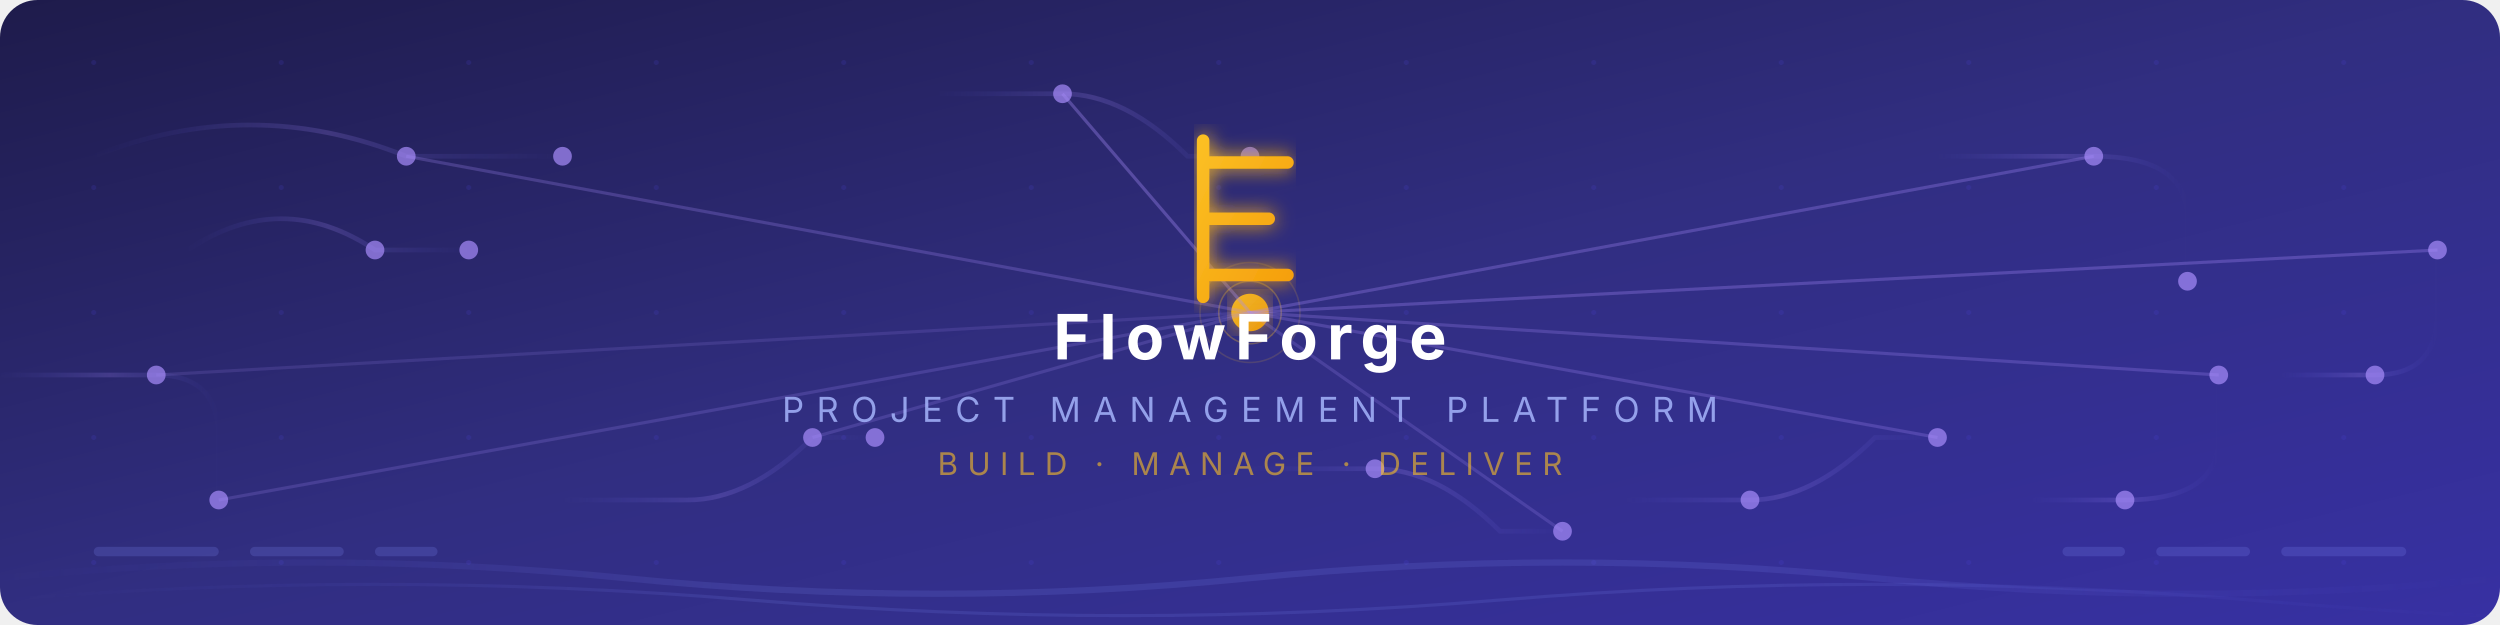
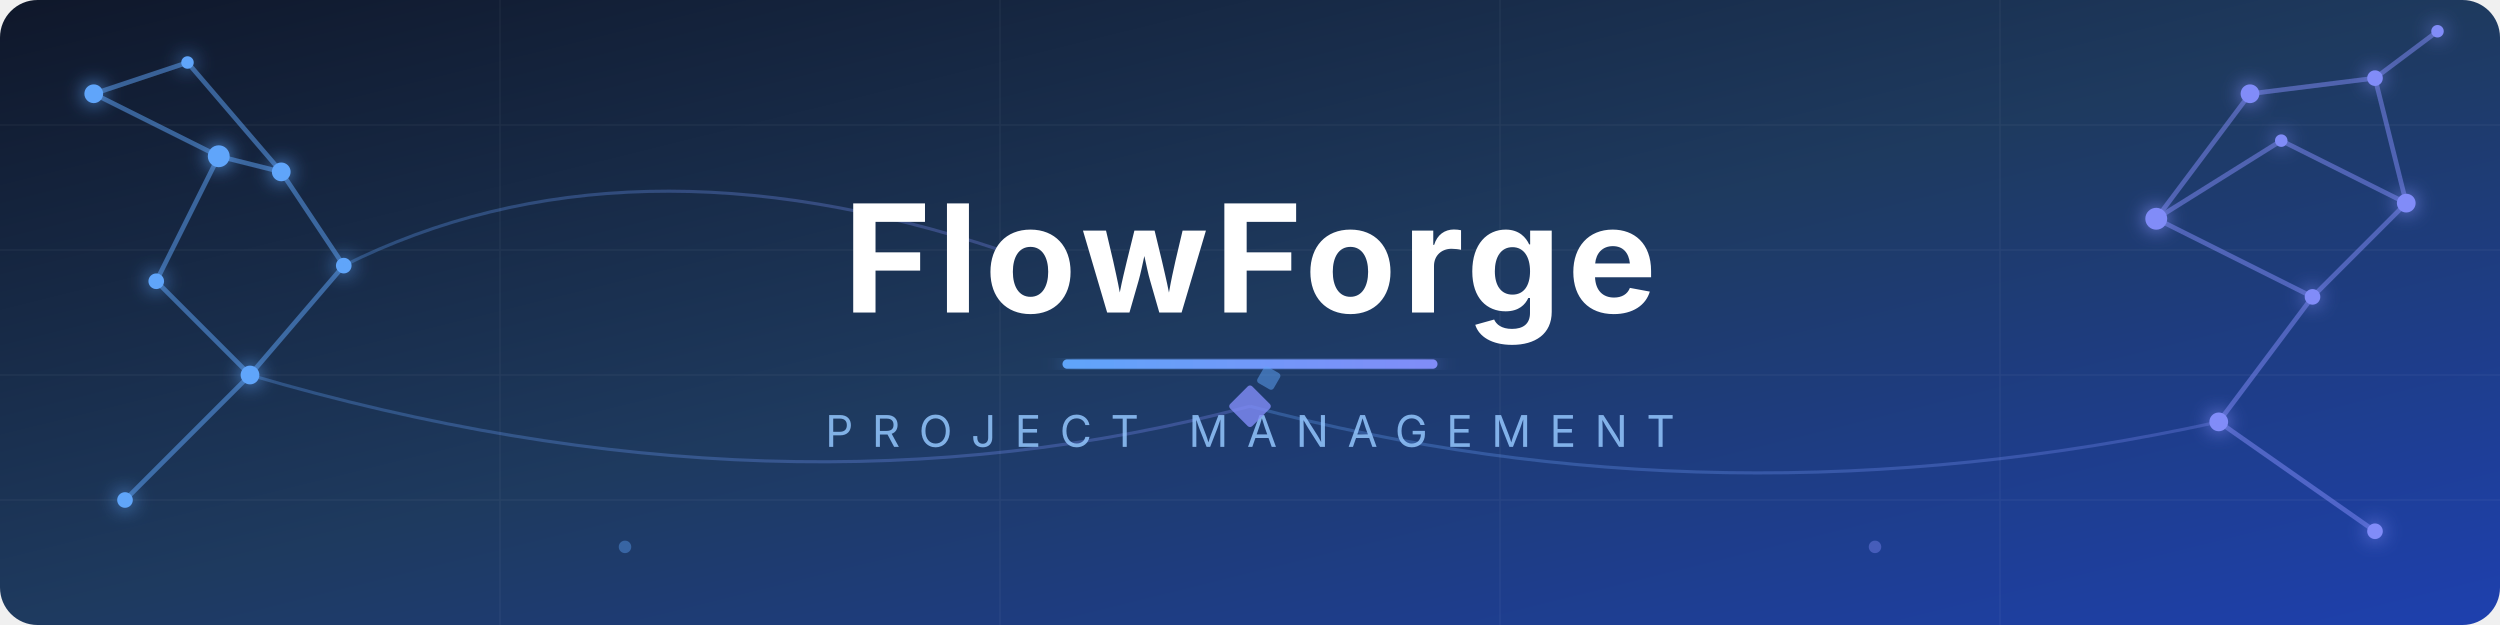
<svg xmlns="http://www.w3.org/2000/svg" viewBox="0 0 800 200" width="100%" height="100%">
  <defs>
-     <linearGradient id="bg" x1="0%" y1="0%" x2="100%" y2="100%">
-       <stop offset="0%" stop-color="#1e1b4b" />
-       <stop offset="50%" stop-color="#312e81" />
-       <stop offset="100%" stop-color="#3730a3" />
+     <linearGradient id="bg-grad" x1="0%" y1="0%" x2="100%" y2="100%">
+       <stop offset="0%" stop-color="#0f172a" />
+       <stop offset="50%" stop-color="#1e3a5f" />
+       <stop offset="100%" stop-color="#1e40af" />
    </linearGradient>
    <linearGradient id="accent" x1="0%" y1="0%" x2="100%" y2="0%">
-       <stop offset="0%" stop-color="#818cf8" />
-       <stop offset="100%" stop-color="#c084fc" />
-     </linearGradient>
-     <linearGradient id="warmGlow" x1="0%" y1="0%" x2="100%" y2="100%">
-       <stop offset="0%" stop-color="#fbbf24" />
-       <stop offset="100%" stop-color="#f59e0b" />
+       <stop offset="0%" stop-color="#60a5fa" />
+       <stop offset="100%" stop-color="#818cf8" />
    </linearGradient>
    <filter id="glow">
      <feGaussianBlur stdDeviation="3" result="blur" />
      <feMerge>
        <feMergeNode in="blur" />
        <feMergeNode in="SourceGraphic" />
      </feMerge>
    </filter>
-     <filter id="strongGlow">
-       <feGaussianBlur stdDeviation="5" result="blur" />
-       <feMerge>
-         <feMergeNode in="blur" />
-         <feMergeNode in="SourceGraphic" />
-       </feMerge>
-     </filter>
-     <linearGradient id="lineGlow" x1="0%" y1="0%" x2="100%" y2="0%">
-       <stop offset="0%" stop-color="#6366f1" stop-opacity="0" />
-       <stop offset="50%" stop-color="#a78bfa" stop-opacity="0.4" />
-       <stop offset="100%" stop-color="#6366f1" stop-opacity="0" />
-     </linearGradient>
-     <linearGradient id="bottomWave" x1="0%" y1="0%" x2="100%" y2="0%">
-       <stop offset="0%" stop-color="#6366f1" stop-opacity="0" />
-       <stop offset="30%" stop-color="#818cf8" stop-opacity="0.15" />
-       <stop offset="70%" stop-color="#818cf8" stop-opacity="0.15" />
-       <stop offset="100%" stop-color="#6366f1" stop-opacity="0" />
-     </linearGradient>
-     <pattern id="dotGrid" x="0" y="0" width="60" height="40" patternUnits="userSpaceOnUse">
-       <circle cx="30" cy="20" r="0.8" fill="#4f46e5" opacity="0.15" />
-     </pattern>
  </defs>
-   <rect width="800" height="200" fill="url(#bg)" rx="12" />
-   <rect width="800" height="200" fill="url(#dotGrid)" rx="12" />
-   <path d="M0,185 Q100,175 200,185 T400,185 T600,185 T800,185" stroke="url(#bottomWave)" stroke-width="2" fill="none" />
-   <path d="M0,192 Q120,182 240,192 T480,192 T720,192 T800,192" stroke="url(#bottomWave)" stroke-width="1" fill="none" />
-   <g stroke="url(#lineGlow)" stroke-width="1.5" fill="none" opacity="0.5">
-     <path d="M30,50 Q80,30 130,50 L180,50" />
-     <path d="M620,50 L670,50 Q700,50 700,70 L700,90" />
-     <path d="M0,120 L50,120 Q70,120 70,140 L70,160" />
-     <path d="M730,120 L760,120 Q780,120 780,100 L780,80" />
-     <path d="M180,160 L220,160 Q240,160 260,140 L280,140" />
-     <path d="M520,160 L560,160 Q580,160 600,140 L620,140" />
-     <path d="M300,30 L340,30 Q360,30 380,50 L400,50" />
-     <path d="M400,150 L440,150 Q460,150 480,170 L500,170" />
-     <path d="M60,80 Q90,60 120,80 L150,80" />
-     <path d="M650,160 L680,160 Q710,160 710,140 L710,120" />
+   <rect width="800" height="200" fill="url(#bg-grad)" rx="12" />
+   <g opacity="0.04" stroke="#fff" stroke-width="0.5">
+     <line x1="0" y1="40" x2="800" y2="40" />
+     <line x1="0" y1="80" x2="800" y2="80" />
+     <line x1="0" y1="120" x2="800" y2="120" />
+     <line x1="0" y1="160" x2="800" y2="160" />
+     <line x1="160" y1="0" x2="160" y2="200" />
+     <line x1="320" y1="0" x2="320" y2="200" />
+     <line x1="480" y1="0" x2="480" y2="200" />
+     <line x1="640" y1="0" x2="640" y2="200" />
  </g>
-   <g fill="#a78bfa" opacity="0.7">
-     <circle cx="130" cy="50" r="3" />
-     <circle cx="180" cy="50" r="3" />
-     <circle cx="670" cy="50" r="3" />
-     <circle cx="700" cy="90" r="3" />
-     <circle cx="50" cy="120" r="3" />
-     <circle cx="70" cy="160" r="3" />
-     <circle cx="760" cy="120" r="3" />
-     <circle cx="780" cy="80" r="3" />
-     <circle cx="260" cy="140" r="3" />
-     <circle cx="280" cy="140" r="3" />
-     <circle cx="560" cy="160" r="3" />
-     <circle cx="620" cy="140" r="3" />
-     <circle cx="340" cy="30" r="3" />
-     <circle cx="400" cy="50" r="3" />
-     <circle cx="440" cy="150" r="3" />
-     <circle cx="500" cy="170" r="3" />
-     <circle cx="120" cy="80" r="3" />
-     <circle cx="150" cy="80" r="3" />
-     <circle cx="680" cy="160" r="3" />
-     <circle cx="710" cy="120" r="3" />
+   <g stroke="#60a5fa" stroke-width="1.5" fill="none" opacity="0.5">
+     <line x1="30" y1="30" x2="70" y2="50" />
+     <line x1="70" y1="50" x2="50" y2="90" />
+     <line x1="50" y1="90" x2="80" y2="120" />
+     <line x1="80" y1="120" x2="40" y2="160" />
+     <line x1="30" y1="30" x2="60" y2="20" />
+     <line x1="60" y1="20" x2="90" y2="55" />
+     <line x1="90" y1="55" x2="70" y2="50" />
+     <line x1="90" y1="55" x2="110" y2="85" />
+     <line x1="110" y1="85" x2="80" y2="120" />
  </g>
-   <circle cx="400" cy="100" r="6" fill="url(#warmGlow)" filter="url(#strongGlow)" opacity="0.95" />
-   <circle cx="400" cy="100" r="10" fill="none" stroke="#fbbf24" stroke-width="0.5" opacity="0.3" />
-   <circle cx="400" cy="100" r="16" fill="none" stroke="#fbbf24" stroke-width="0.5" opacity="0.15" />
-   <g stroke="#a78bfa" stroke-width="1" fill="none">
-     <line x1="400" y1="100" x2="130" y2="50" opacity="0.25" />
-     <line x1="400" y1="100" x2="70" y2="160" opacity="0.2" />
-     <line x1="400" y1="100" x2="670" y2="50" opacity="0.3" />
-     <line x1="400" y1="100" x2="710" y2="120" opacity="0.25" />
-     <line x1="400" y1="100" x2="50" y2="120" opacity="0.15" />
-     <line x1="400" y1="100" x2="780" y2="80" opacity="0.3" />
-     <line x1="400" y1="100" x2="260" y2="140" opacity="0.2" />
-     <line x1="400" y1="100" x2="620" y2="140" opacity="0.25" />
-     <line x1="400" y1="100" x2="340" y2="30" opacity="0.35" />
-     <line x1="400" y1="100" x2="500" y2="170" opacity="0.2" />
+   <g fill="#60a5fa" filter="url(#glow)">
+     <circle cx="30" cy="30" r="3" />
+     <circle cx="70" cy="50" r="3.5" />
+     <circle cx="50" cy="90" r="2.5" />
+     <circle cx="80" cy="120" r="3" />
+     <circle cx="40" cy="160" r="2.5" />
+     <circle cx="60" cy="20" r="2" />
+     <circle cx="90" cy="55" r="3" />
+     <circle cx="110" cy="85" r="2.5" />
  </g>
-   <g transform="translate(400,70)" filter="url(#glow)">
-     <path d="M-15,-25 L-15,25 M-15,-18 L12,-18 M-15,0 L6,0 M-15,18 L12,18" stroke="url(#warmGlow)" stroke-width="4" stroke-linecap="round" fill="none" />
+   <g stroke="#818cf8" stroke-width="1.5" fill="none" opacity="0.5">
+     <line x1="720" y1="30" x2="690" y2="70" />
+     <line x1="690" y1="70" x2="740" y2="95" />
+     <line x1="740" y1="95" x2="710" y2="135" />
+     <line x1="710" y1="135" x2="760" y2="170" />
+     <line x1="720" y1="30" x2="760" y2="25" />
+     <line x1="760" y1="25" x2="770" y2="65" />
+     <line x1="770" y1="65" x2="740" y2="95" />
+     <line x1="770" y1="65" x2="730" y2="45" />
+     <line x1="730" y1="45" x2="690" y2="70" />
+     <line x1="760" y1="25" x2="780" y2="10" />
  </g>
-   <text x="400" y="115" font-family="'Inter','Segoe UI',system-ui,-apple-system,sans-serif" font-size="20" font-weight="700" fill="#ffffff" text-anchor="middle" letter-spacing="3">FlowForge</text>
-   <text x="400" y="135" font-family="'Inter','Segoe UI',system-ui,-apple-system,sans-serif" font-size="11" fill="#a5b4fc" text-anchor="middle" letter-spacing="4" opacity="0.85">PROJECT MANAGEMENT PLATFORM</text>
-   <text x="400" y="152" font-family="'Inter','Segoe UI',system-ui,-apple-system,sans-serif" font-size="10" fill="#fbbf24" text-anchor="middle" letter-spacing="3" opacity="0.6">BUILD · MANAGE · DELIVER</text>
-   <g opacity="0.2">
-     <rect x="30" y="175" width="40" height="3" rx="1.5" fill="#818cf8" />
-     <rect x="80" y="175" width="30" height="3" rx="1.5" fill="#818cf8" />
-     <rect x="120" y="175" width="20" height="3" rx="1.5" fill="#818cf8" />
-     <rect x="660" y="175" width="20" height="3" rx="1.5" fill="#818cf8" />
-     <rect x="690" y="175" width="30" height="3" rx="1.5" fill="#818cf8" />
-     <rect x="730" y="175" width="40" height="3" rx="1.5" fill="#818cf8" />
+   <g fill="#818cf8" filter="url(#glow)">
+     <circle cx="720" cy="30" r="3" />
+     <circle cx="690" cy="70" r="3.5" />
+     <circle cx="740" cy="95" r="2.5" />
+     <circle cx="710" cy="135" r="3" />
+     <circle cx="760" cy="170" r="2.5" />
+     <circle cx="760" cy="25" r="2.5" />
+     <circle cx="770" cy="65" r="3" />
+     <circle cx="730" cy="45" r="2" />
+     <circle cx="780" cy="10" r="2" />
  </g>
+   <g stroke="url(#accent)" stroke-width="1" fill="none" opacity="0.3">
+     <path d="M110,85 Q200,40 320,80" />
+     <path d="M80,120 Q250,170 400,130" />
+     <path d="M400,130 Q550,170 710,135" />
+   </g>
+   <text x="400" y="100" text-anchor="middle" font-family="system-ui, -apple-system, sans-serif" font-size="48" font-weight="700" fill="#ffffff" letter-spacing="2">FlowForge</text>
+   <rect x="340" y="115" width="120" height="3" rx="1.5" fill="url(#accent)" filter="url(#glow)" />
+   <text x="400" y="143" text-anchor="middle" font-family="system-ui, -apple-system, sans-serif" font-size="14" fill="#93c5fd" letter-spacing="6" opacity="0.85">PROJECT MANAGEMENT</text>
+   <rect x="395" y="125" width="10" height="10" rx="1" fill="#818cf8" transform="rotate(45 400 130)" opacity="0.8" />
+   <rect x="403" y="118" width="6" height="6" rx="1" fill="#60a5fa" transform="rotate(30 406 121)" opacity="0.5" />
+   <line x1="200" y1="175" x2="600" y2="175" stroke="url(#accent)" stroke-width="1" opacity="0.2" />
+   <circle cx="200" cy="175" r="2" fill="#60a5fa" opacity="0.4" />
+   <circle cx="600" cy="175" r="2" fill="#818cf8" opacity="0.4" />
</svg>
